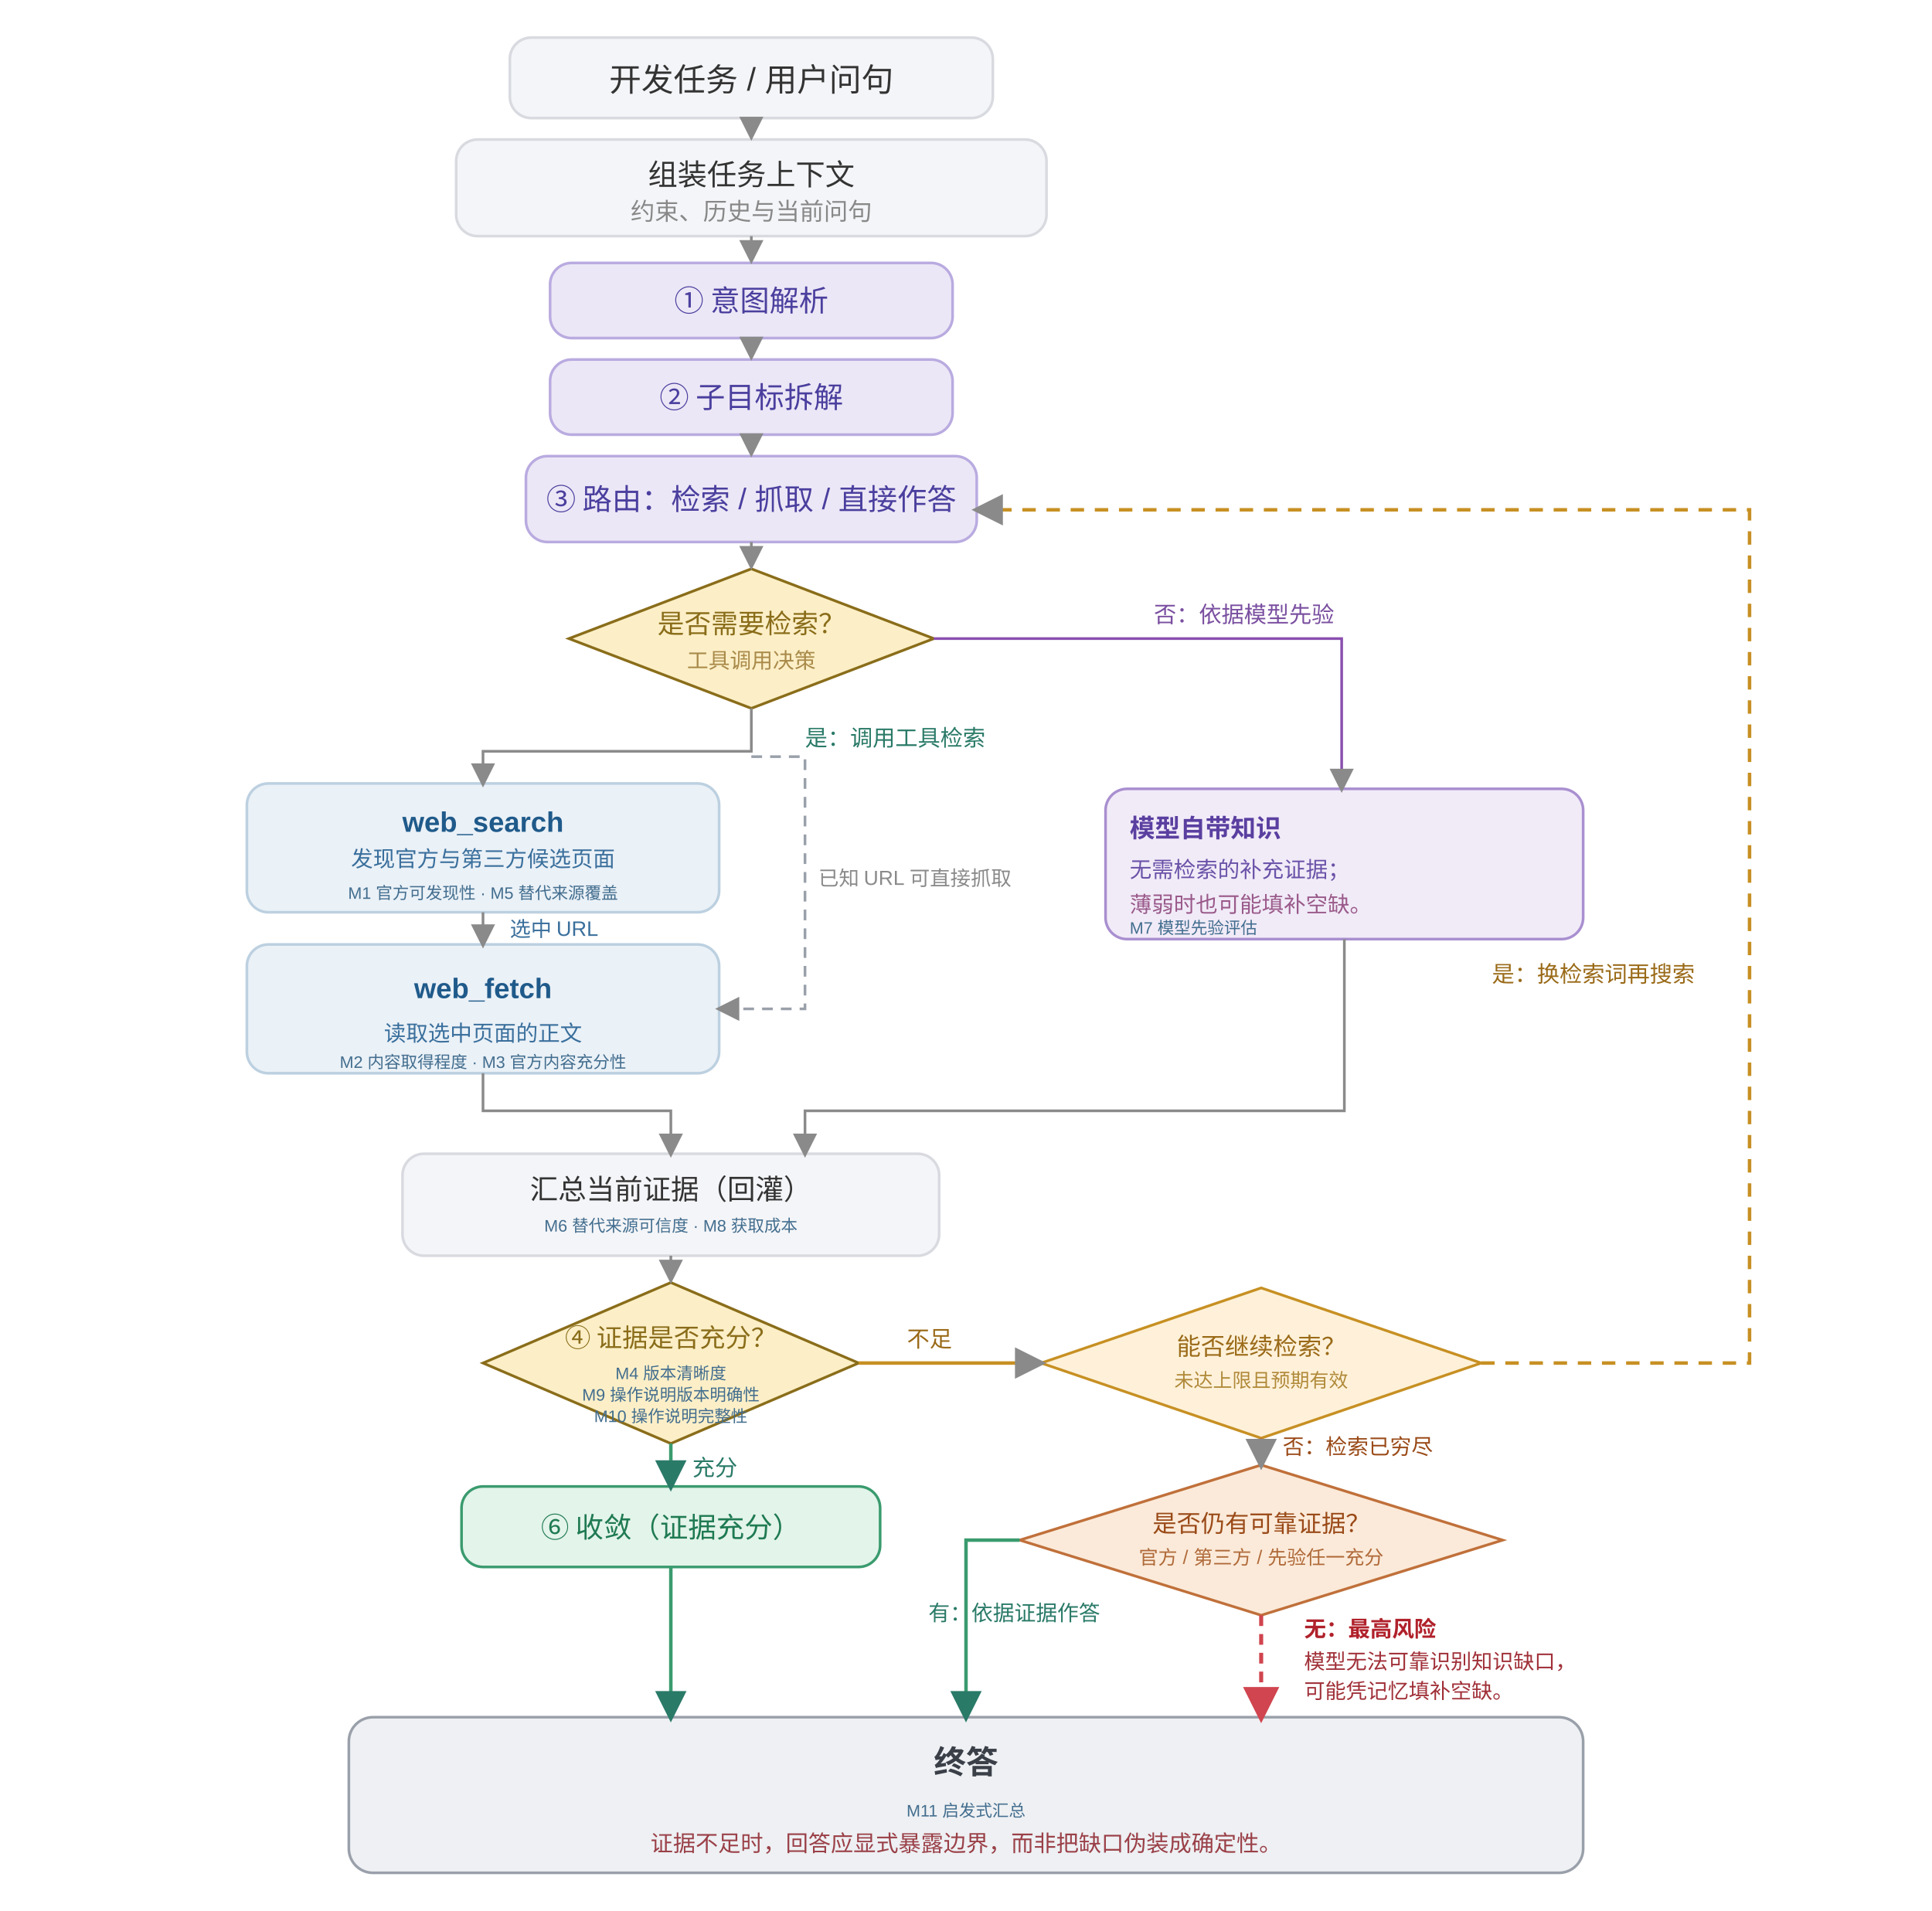
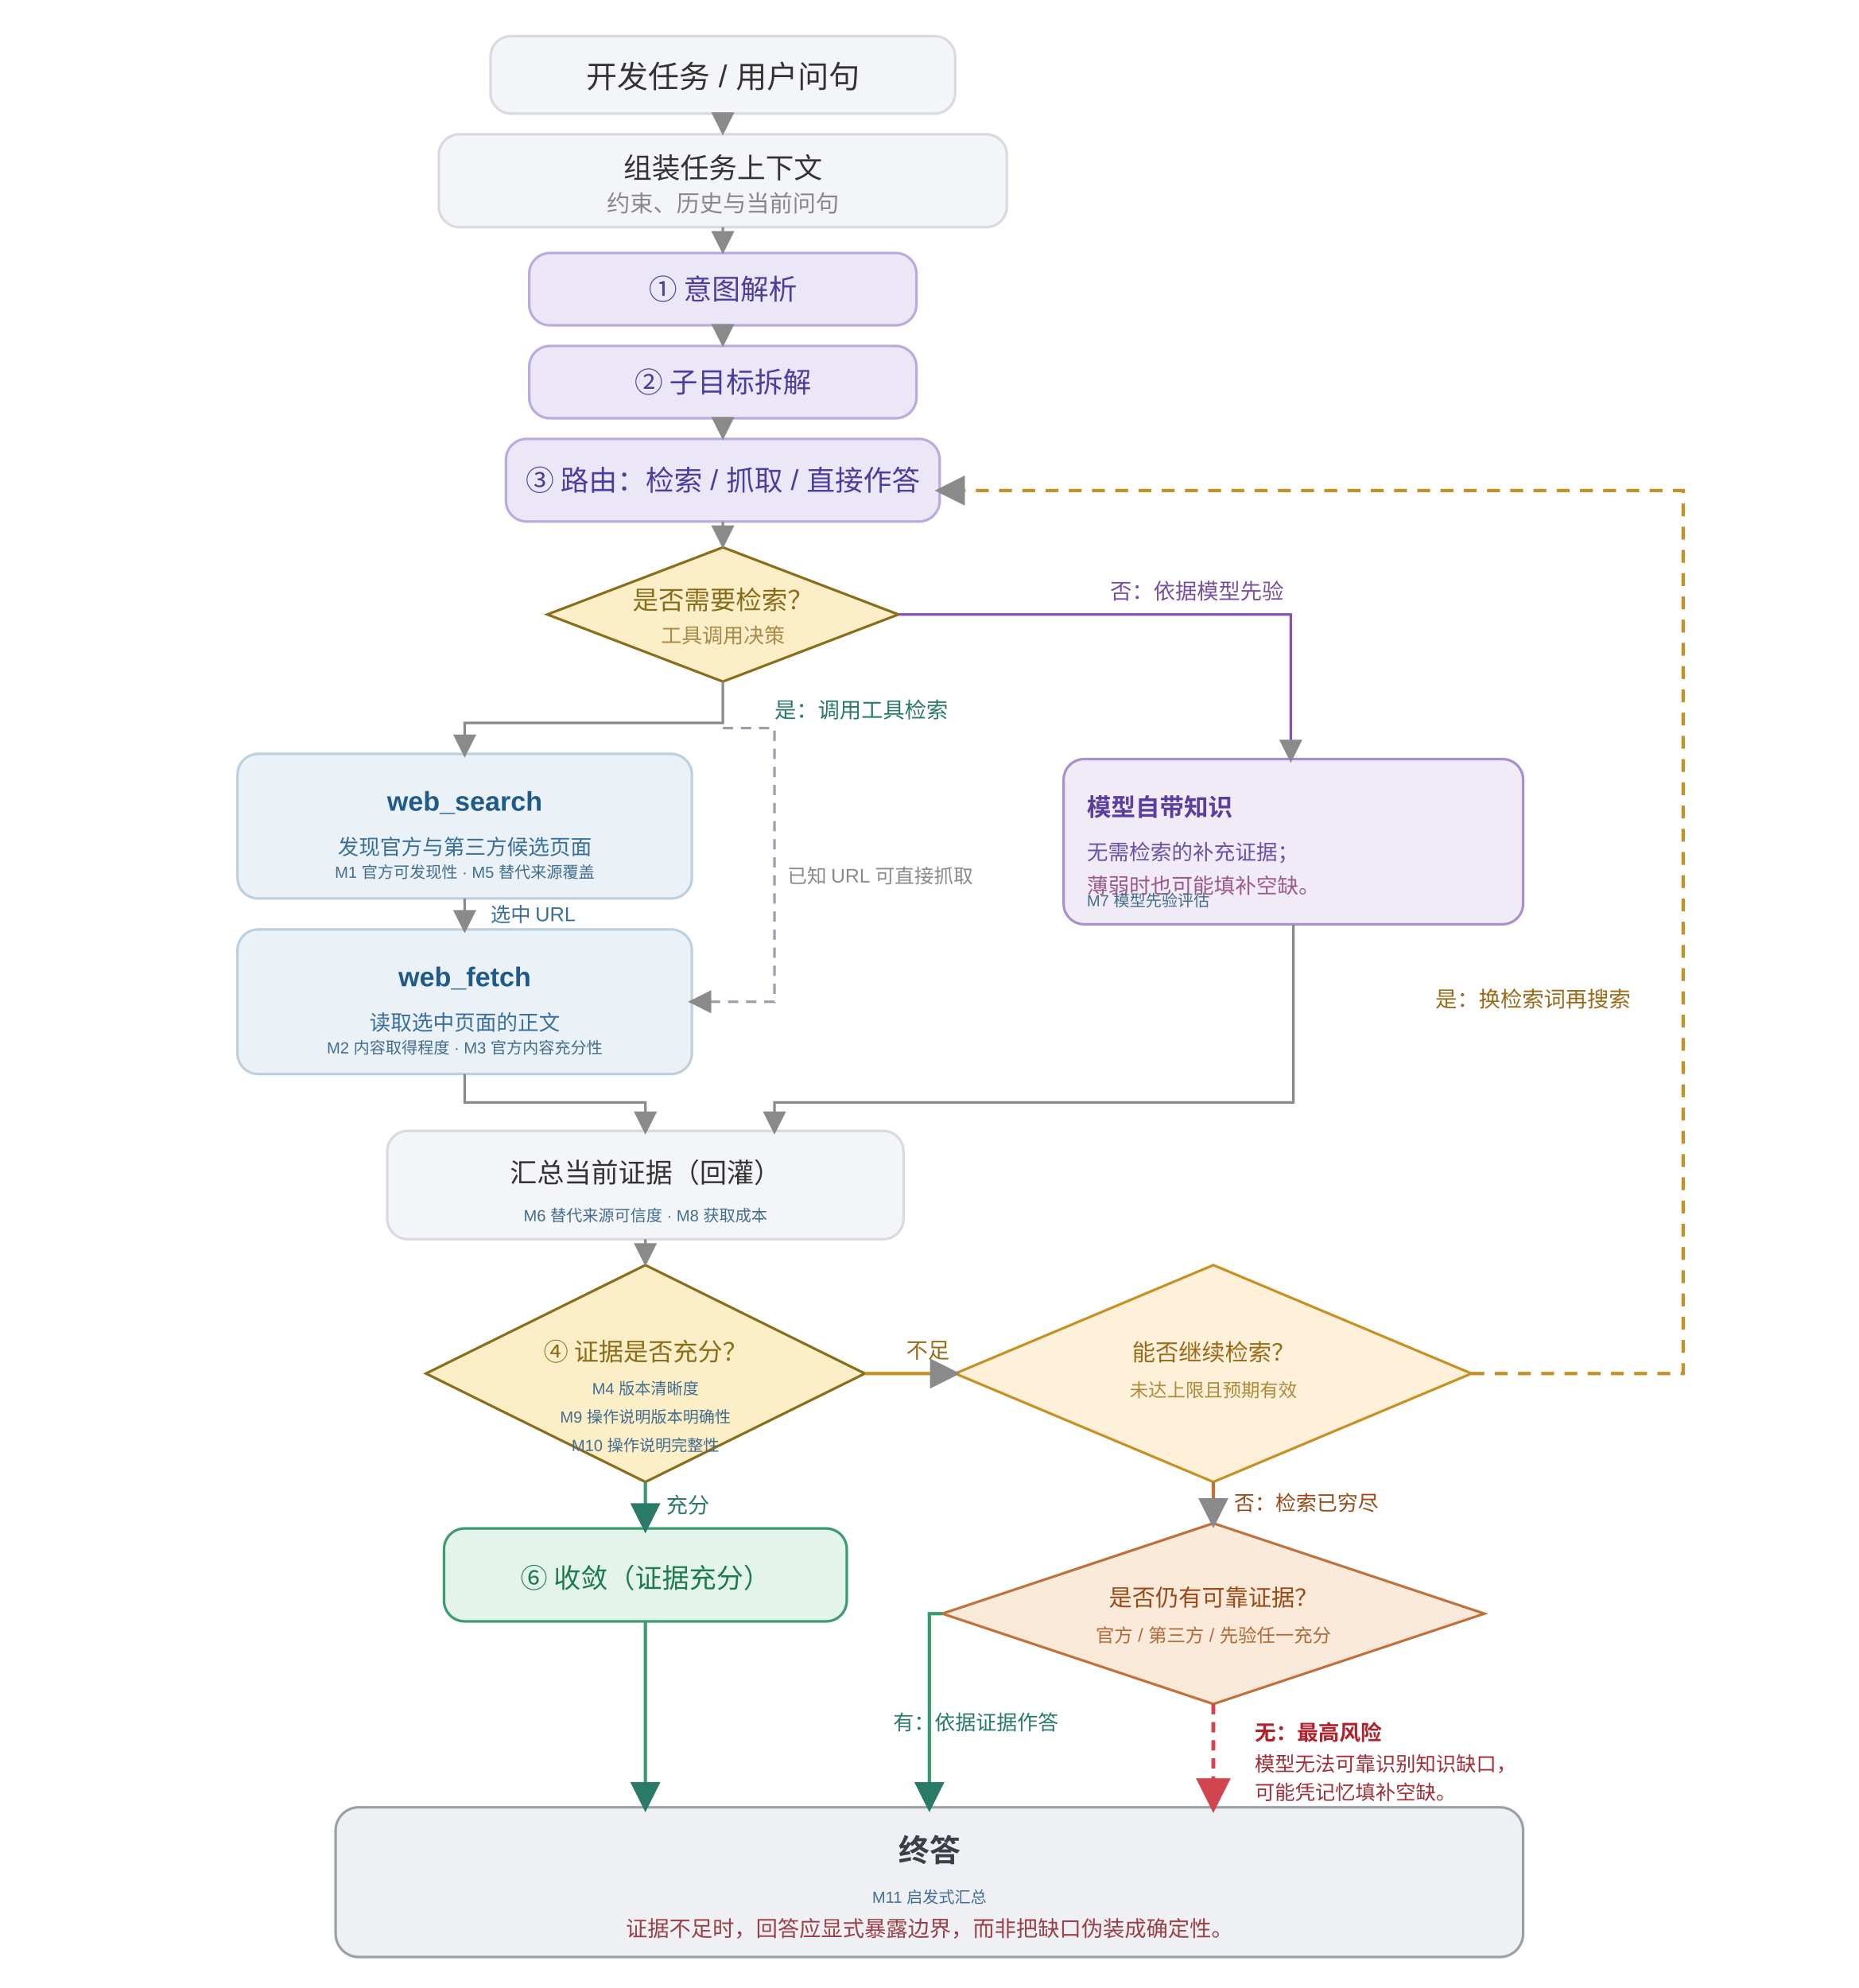
- <svg xmlns="http://www.w3.org/2000/svg" viewBox="0 0 720 712" role="img" aria-label="Agent 面向技术知识生态形成答案的证据循环">
+ <svg xmlns="http://www.w3.org/2000/svg" viewBox="0 0 720 770" role="img" aria-label="Agent 面向技术知识生态形成答案的证据循环">
  <defs>
    <marker id="arrow" markerWidth="9" markerHeight="9" refX="7.5" refY="4.5" orient="auto">
      <path d="M0,0 L9,4.5 L0,9 z" fill="#8a8a8a" />
    </marker>
    <marker id="green-arrow" markerWidth="9" markerHeight="9" refX="7.5" refY="4.5" orient="auto">
      <path d="M0,0 L9,4.5 L0,9 z" fill="#2a7a68" />
    </marker>
    <marker id="red-arrow" markerWidth="9" markerHeight="9" refX="7.5" refY="4.5" orient="auto">
      <path d="M0,0 L9,4.5 L0,9 z" fill="#D0454F" />
    </marker>
  </defs>
  <g font-family="Arial, 'Noto Sans CJK SC', sans-serif">
    <rect x="190" y="14" width="180" height="30" rx="8" fill="#f4f5f8" stroke="#d8dae0" />
    <text x="280" y="34" text-anchor="middle" font-size="12" fill="#333">开发任务 / 用户问句</text>
    <rect x="170" y="52" width="220" height="36" rx="8" fill="#f4f5f8" stroke="#d8dae0" />
    <text x="280" y="69" text-anchor="middle" font-size="11" fill="#333">组装任务上下文</text>
    <text x="280" y="82" text-anchor="middle" font-size="9" fill="#888">约束、历史与当前问句</text>
    <rect x="205" y="98" width="150" height="28" rx="8" fill="#ECE7F6" stroke="#b9abe0" />
    <text x="280" y="116" text-anchor="middle" font-size="11" fill="#4a3f9e">① 意图解析</text>
    <rect x="205" y="134" width="150" height="28" rx="8" fill="#ECE7F6" stroke="#b9abe0" />
    <text x="280" y="152" text-anchor="middle" font-size="11" fill="#4a3f9e">② 子目标拆解</text>
    <rect x="196" y="170" width="168" height="32" rx="8" fill="#ECE7F6" stroke="#b9abe0" />
    <text x="280" y="190" text-anchor="middle" font-size="11" fill="#4a3f9e">③ 路由：检索 / 抓取 / 直接作答</text>
    <polygon points="280,212 348,238 280,264 212,238" fill="#FCEFC7" stroke="#8a6d1a" />
    <text x="280" y="236" text-anchor="middle" font-size="10" fill="#8a6d1a">是否需要检索？</text>
    <text x="280" y="249" text-anchor="middle" font-size="8" fill="#a98a4a">工具调用决策</text>
-     <rect x="92" y="292" width="176" height="48" rx="8" fill="#eaf1f7" stroke="#bcd0e0" />
-     <text x="180" y="310" text-anchor="middle" font-size="10.5" font-weight="700" fill="#1f5a8a">web_search</text>
-     <text x="180" y="323" text-anchor="middle" font-size="8.2" fill="#3a6f9c">发现官方与第三方候选页面</text>
-     <text x="180" y="335" text-anchor="middle" font-size="6.2" fill="#426d8e">M1 官方可发现性 · M5 替代来源覆盖</text>
-     <rect x="92" y="352" width="176" height="48" rx="8" fill="#eaf1f7" stroke="#bcd0e0" />
-     <text x="180" y="372" text-anchor="middle" font-size="10.5" font-weight="700" fill="#1f5a8a">web_fetch</text>
-     <text x="180" y="388" text-anchor="middle" font-size="8.2" fill="#3a6f9c">读取选中页面的正文</text>
-     <text x="180" y="398" text-anchor="middle" font-size="6.2" fill="#426d8e">M2 内容取得程度 · M3 官方内容充分性</text>
-     <rect x="412" y="294" width="178" height="56" rx="8" fill="#F1EBF8" stroke="#a98fd0" />
-     <text x="421" y="312" font-size="9.4" font-weight="700" fill="#5a3fa0">模型自带知识</text>
-     <text x="421" y="327" font-size="8.2" fill="#6a52a8">无需检索的补充证据；</text>
-     <text x="421" y="340" font-size="8.2" fill="#9a5a8a">薄弱时也可能填补空缺。</text>
-     <text x="421" y="348" font-size="6.2" fill="#426d8e">M7 模型先验评估</text>
-     <rect x="150" y="430" width="200" height="38" rx="8" fill="#f4f5f8" stroke="#d8dae0" />
-     <text x="250" y="447" text-anchor="middle" font-size="10.5" fill="#333">汇总当前证据（回灌）</text>
-     <text x="250" y="459" text-anchor="middle" font-size="6.2" fill="#426d8e">M6 替代来源可信度 · M8 获取成本</text>
-     <polygon points="250,478 320,508 250,538 180,508" fill="#FCEFC7" stroke="#8a6d1a" />
-     <text x="250" y="502" text-anchor="middle" font-size="9.6" fill="#8a6d1a">④ 证据是否充分？</text>
-     <text x="250" y="514" text-anchor="middle" font-size="6.2" fill="#426d8e">M4 版本清晰度</text>
-     <text x="250" y="522" text-anchor="middle" font-size="6.2" fill="#426d8e">M9 操作说明版本明确性</text>
-     <text x="250" y="530" text-anchor="middle" font-size="6.2" fill="#426d8e">M10 操作说明完整性</text>
-     <rect x="172" y="554" width="156" height="30" rx="8" fill="#E3F4EA" stroke="#3a9b6e" />
-     <text x="250" y="573" text-anchor="middle" font-size="10.5" fill="#1f7a52">⑥ 收敛（证据充分）</text>
-     <polygon points="470,480 552,508 470,536 388,508" fill="#FFF1D9" stroke="#c79023" />
-     <text x="470" y="505" text-anchor="middle" font-size="9" fill="#9a6a18">能否继续检索？</text>
-     <text x="470" y="517" text-anchor="middle" font-size="7.2" fill="#b08a3a">未达上限且预期有效</text>
-     <polygon points="470,546 560,574 470,602 380,574" fill="#FBEAD9" stroke="#c0703a" />
-     <text x="470" y="571" text-anchor="middle" font-size="9" fill="#9a4a18">是否仍有可靠证据？</text>
-     <text x="470" y="583" text-anchor="middle" font-size="7.2" fill="#b06a3a">官方 / 第三方 / 先验任一充分</text>
-     <rect x="130" y="640" width="460" height="58" rx="9" fill="#eef0f3" stroke="#9aa0aa" />
-     <text x="360" y="661" text-anchor="middle" font-size="12" font-weight="700" fill="#3a3f48">终答</text>
-     <text x="360" y="677" text-anchor="middle" font-size="6.2" fill="#426d8e">M11 启发式汇总</text>
-     <text x="360" y="690" text-anchor="middle" font-size="8.4" fill="#9a4048">证据不足时，回答应显式暴露边界，而非把缺口伪装成确定性。</text>
+     <rect x="92" y="292" width="176" height="56" rx="8" fill="#eaf1f7" stroke="#bcd0e0" />
+     <text x="180" y="314" text-anchor="middle" font-size="10.5" font-weight="700" fill="#1f5a8a">web_search</text>
+     <text x="180" y="331" text-anchor="middle" font-size="8.2" fill="#3a6f9c">发现官方与第三方候选页面</text>
+     <text x="180" y="340" text-anchor="middle" font-size="6.2" fill="#426d8e">M1 官方可发现性 · M5 替代来源覆盖</text>
+     <rect x="92" y="360" width="176" height="56" rx="8" fill="#eaf1f7" stroke="#bcd0e0" />
+     <text x="180" y="382" text-anchor="middle" font-size="10.5" font-weight="700" fill="#1f5a8a">web_fetch</text>
+     <text x="180" y="399" text-anchor="middle" font-size="8.2" fill="#3a6f9c">读取选中页面的正文</text>
+     <text x="180" y="408" text-anchor="middle" font-size="6.2" fill="#426d8e">M2 内容取得程度 · M3 官方内容充分性</text>
+     <rect x="412" y="294" width="178" height="64" rx="8" fill="#F1EBF8" stroke="#a98fd0" />
+     <text x="421" y="316" font-size="9.4" font-weight="700" fill="#5a3fa0">模型自带知识</text>
+     <text x="421" y="333" font-size="8.2" fill="#6a52a8">无需检索的补充证据；</text>
+     <text x="421" y="346" font-size="8.2" fill="#9a5a8a">薄弱时也可能填补空缺。</text>
+     <text x="421" y="351" font-size="6.2" fill="#426d8e">M7 模型先验评估</text>
+     <rect x="150" y="438" width="200" height="42" rx="8" fill="#f4f5f8" stroke="#d8dae0" />
+     <text x="250" y="458" text-anchor="middle" font-size="10.5" fill="#333">汇总当前证据（回灌）</text>
+     <text x="250" y="473" text-anchor="middle" font-size="6.2" fill="#426d8e">M6 替代来源可信度 · M8 获取成本</text>
+     <polygon points="250,490 335,532 250,574 165,532" fill="#FCEFC7" stroke="#8a6d1a" />
+     <text x="250" y="527" text-anchor="middle" font-size="9.6" fill="#8a6d1a">④ 证据是否充分？</text>
+     <text x="250" y="540" text-anchor="middle" font-size="6.2" fill="#426d8e">M4 版本清晰度</text>
+     <text x="250" y="551" text-anchor="middle" font-size="6.2" fill="#426d8e">M9 操作说明版本明确性</text>
+     <text x="250" y="562" text-anchor="middle" font-size="6.2" fill="#426d8e">M10 操作说明完整性</text>
+     <rect x="172" y="592" width="156" height="36" rx="8" fill="#E3F4EA" stroke="#3a9b6e" />
+     <text x="250" y="615" text-anchor="middle" font-size="10.5" fill="#1f7a52">⑥ 收敛（证据充分）</text>
+     <polygon points="470,490 570,532 470,574 370,532" fill="#FFF1D9" stroke="#c79023" />
+     <text x="470" y="527" text-anchor="middle" font-size="9" fill="#9a6a18">能否继续检索？</text>
+     <text x="470" y="541" text-anchor="middle" font-size="7.2" fill="#b08a3a">未达上限且预期有效</text>
+     <polygon points="470,590 575,625 470,660 365,625" fill="#FBEAD9" stroke="#c0703a" />
+     <text x="470" y="622" text-anchor="middle" font-size="9" fill="#9a4a18">是否仍有可靠证据？</text>
+     <text x="470" y="636" text-anchor="middle" font-size="7.2" fill="#b06a3a">官方 / 第三方 / 先验任一充分</text>
+     <rect x="130" y="700" width="460" height="58" rx="9" fill="#eef0f3" stroke="#9aa0aa" />
+     <text x="360" y="721" text-anchor="middle" font-size="12" font-weight="700" fill="#3a3f48">终答</text>
+     <text x="360" y="737" text-anchor="middle" font-size="6.2" fill="#426d8e">M11 启发式汇总</text>
+     <text x="360" y="750" text-anchor="middle" font-size="8.4" fill="#9a4048">证据不足时，回答应显式暴露边界，而非把缺口伪装成确定性。</text>
    <g fill="none" stroke="#8a8a8a" marker-end="url(#arrow)">
      <path d="M280,44 V51" />
      <path d="M280,88 V97" />
      <path d="M280,126 V133" />
      <path d="M280,162 V169" />
      <path d="M280,202 V211" />
      <path d="M280,264 V280 H180 V292" />
-       <path d="M180,340 V352" />
-       <path d="M180,400 V414 H250 V430" />
-       <path d="M501,350 V414 H300 V430" />
-       <path d="M250,468 V477" />
+       <path d="M180,348 V360" />
+       <path d="M180,416 V427 H250 V438" />
+       <path d="M501,358 V427 H300 V438" />
+       <path d="M250,480 V489" />
    </g>
    <path d="M348,238 H500 V294" fill="none" stroke="#8a4fb0" marker-end="url(#arrow)" />
    <text x="430" y="232" font-size="8.4" fill="#7a4fa0">否：依据模型先验</text>
    <text x="300" y="278" font-size="8.4" fill="#2a7a68">是：调用工具检索</text>
-     <text x="190" y="349" font-size="7.8" fill="#3a6f9c">选中 URL</text>
-     <path d="M250,538 V554" fill="none" stroke="#3a9b6e" stroke-width="1.3" marker-end="url(#green-arrow)" />
-     <text x="258" y="550" font-size="8.4" fill="#2a7a68">充分</text>
-     <path d="M250,584 V640" fill="none" stroke="#3a9b6e" stroke-width="1.3" marker-end="url(#green-arrow)" />
-     <path d="M320,508 H388" fill="none" stroke="#c79023" stroke-width="1.3" marker-end="url(#arrow)" />
-     <text x="338" y="502" font-size="8.4" fill="#9a6a18">不足</text>
-     <path d="M552,508 H652 V190 H364" fill="none" stroke="#c79023" stroke-width="1.3" stroke-dasharray="5,4" marker-end="url(#arrow)" />
-     <text x="556" y="366" font-size="8.4" fill="#9a6a18">是：换检索词再搜索</text>
-     <path d="M470,536 V546" fill="none" stroke="#c0703a" stroke-width="1.3" marker-end="url(#arrow)" />
-     <text x="478" y="542" font-size="8" fill="#9a4a18">否：检索已穷尽</text>
-     <path d="M380,574 H360 V640" fill="none" stroke="#3a9b6e" stroke-width="1.3" marker-end="url(#green-arrow)" />
-     <text x="346" y="604" font-size="8" fill="#2a7a68">有：依据证据作答</text>
-     <path d="M470,602 V640" fill="none" stroke="#D0454F" stroke-width="1.5" stroke-dasharray="4,3" marker-end="url(#red-arrow)" />
-     <text x="486" y="610" font-size="8.2" font-weight="700" fill="#B0212B">无：最高风险</text>
-     <text x="486" y="622" font-size="7.8" fill="#A03038">模型无法可靠识别知识缺口，</text>
-     <text x="486" y="633" font-size="7.8" fill="#A03038">可能凭记忆填补空缺。</text>
-     <path d="M280,282 H300 V376 H268" fill="none" stroke="#9aa0aa" stroke-width="1" stroke-dasharray="4,3" marker-end="url(#arrow)" />
-     <text x="305" y="330" font-size="7.6" fill="#8a8a8a">已知 URL 可直接抓取</text>
+     <text x="190" y="357" font-size="7.8" fill="#3a6f9c">选中 URL</text>
+     <path d="M250,574 V592" fill="none" stroke="#3a9b6e" stroke-width="1.3" marker-end="url(#green-arrow)" />
+     <text x="258" y="586" font-size="8.4" fill="#2a7a68">充分</text>
+     <path d="M250,628 V700" fill="none" stroke="#3a9b6e" stroke-width="1.3" marker-end="url(#green-arrow)" />
+     <path d="M335,532 H370" fill="none" stroke="#c79023" stroke-width="1.3" marker-end="url(#arrow)" />
+     <text x="351" y="526" font-size="8.4" fill="#9a6a18">不足</text>
+     <path d="M570,532 H652 V190 H364" fill="none" stroke="#c79023" stroke-width="1.3" stroke-dasharray="5,4" marker-end="url(#arrow)" />
+     <text x="556" y="390" font-size="8.4" fill="#9a6a18">是：换检索词再搜索</text>
+     <path d="M470,574 V590" fill="none" stroke="#c0703a" stroke-width="1.3" marker-end="url(#arrow)" />
+     <text x="478" y="585" font-size="8" fill="#9a4a18">否：检索已穷尽</text>
+     <path d="M365,625 H360 V700" fill="none" stroke="#3a9b6e" stroke-width="1.3" marker-end="url(#green-arrow)" />
+     <text x="346" y="670" font-size="8" fill="#2a7a68">有：依据证据作答</text>
+     <path d="M470,660 V700" fill="none" stroke="#D0454F" stroke-width="1.5" stroke-dasharray="4,3" marker-end="url(#red-arrow)" />
+     <text x="486" y="674" font-size="8.2" font-weight="700" fill="#B0212B">无：最高风险</text>
+     <text x="486" y="686" font-size="7.8" fill="#A03038">模型无法可靠识别知识缺口，</text>
+     <text x="486" y="697" font-size="7.8" fill="#A03038">可能凭记忆填补空缺。</text>
+     <path d="M280,282 H300 V388 H268" fill="none" stroke="#9aa0aa" stroke-width="1" stroke-dasharray="4,3" marker-end="url(#arrow)" />
+     <text x="305" y="342" font-size="7.6" fill="#8a8a8a">已知 URL 可直接抓取</text>
  </g>
</svg>
